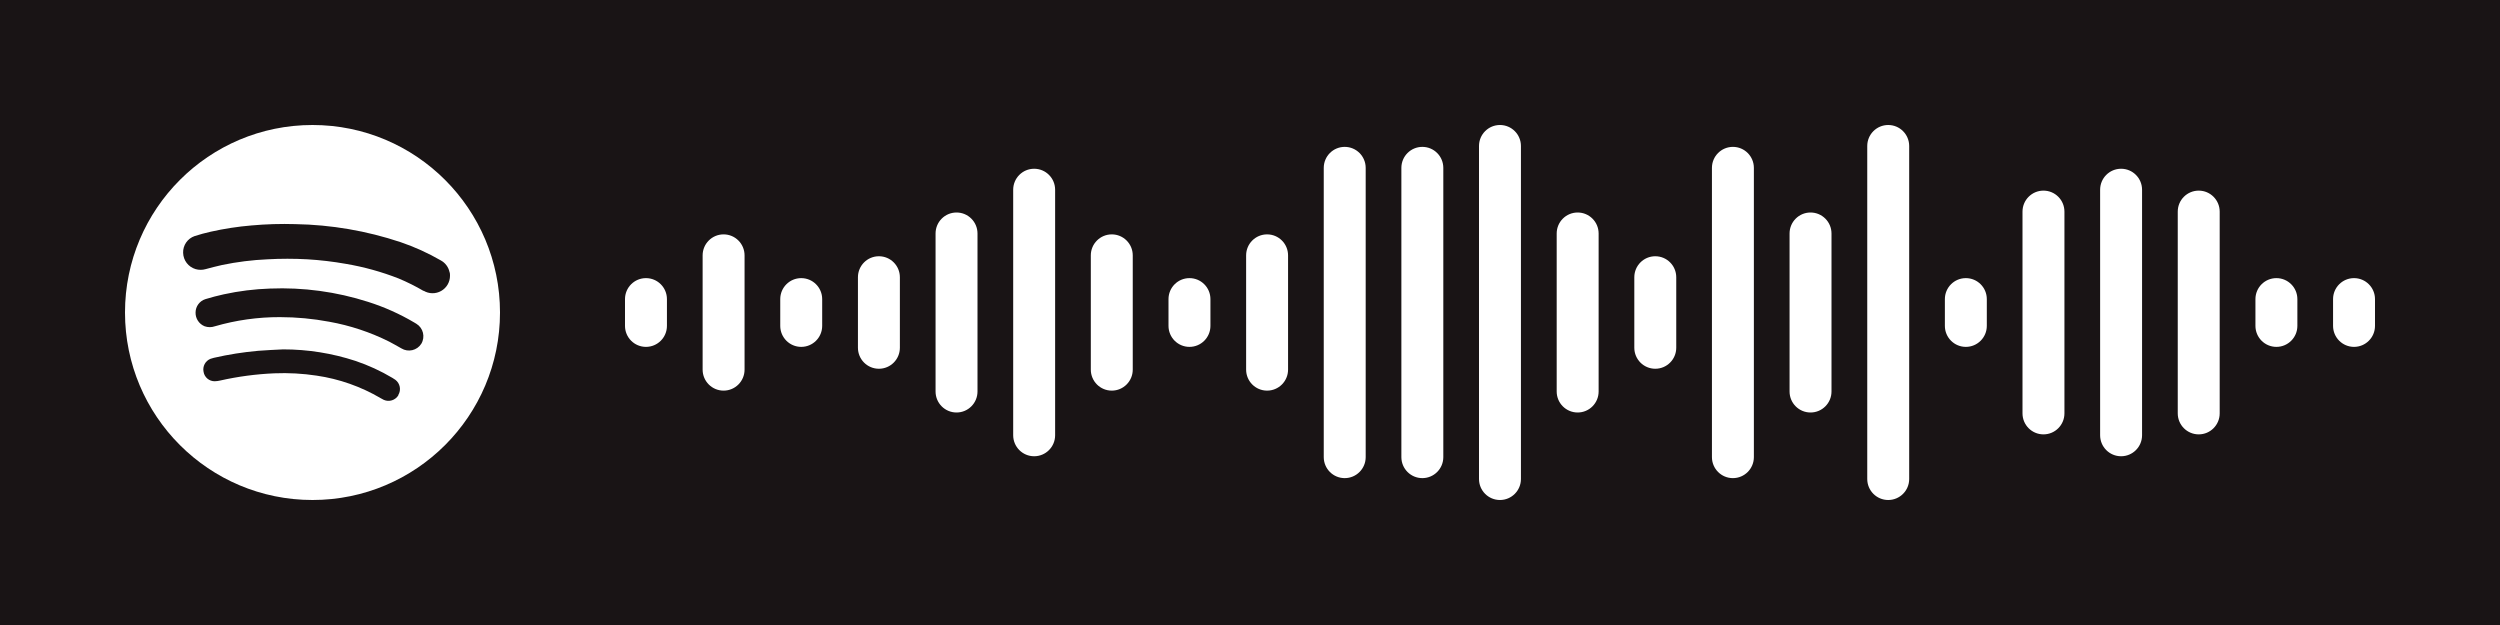
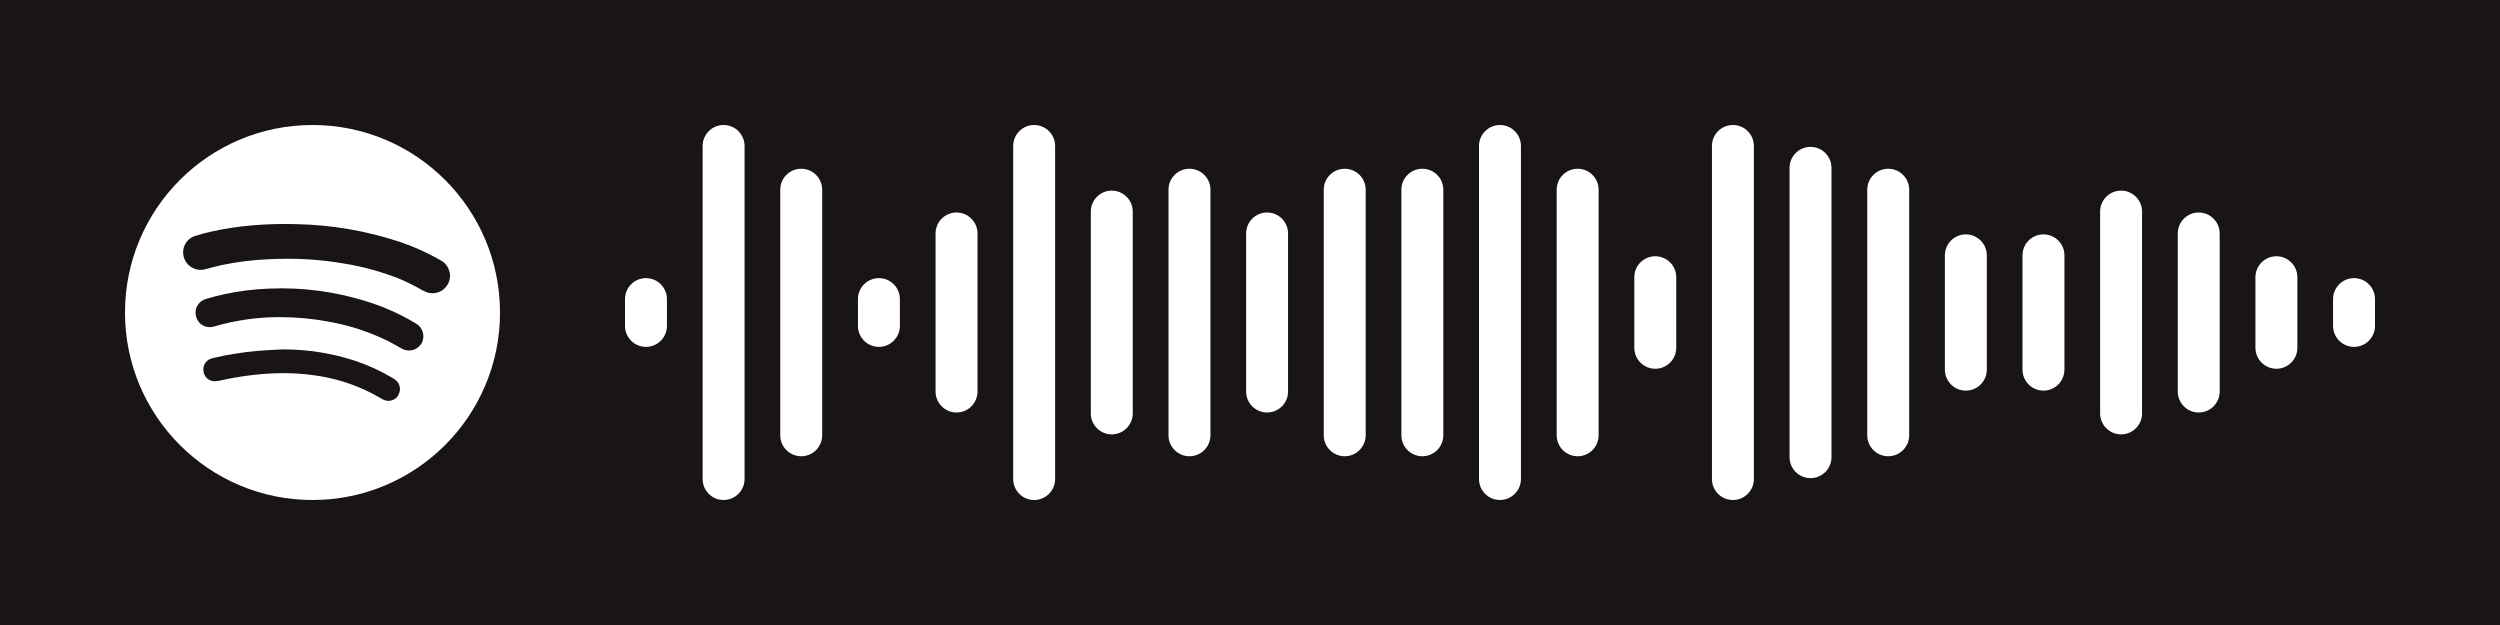
<svg xmlns="http://www.w3.org/2000/svg" width="640" height="160" viewBox="0 0 400 100">
  <rect x="0" y="0" width="400" height="100" fill="#191415" />
  <rect x="100.00" y="44.50" width="6.71" height="11.00" rx="3.36" ry="3.36" fill="#ffffff" />
-   <rect x="112.42" y="37.50" width="6.71" height="25.00" rx="3.36" ry="3.36" fill="#ffffff" />
-   <rect x="124.84" y="44.50" width="6.71" height="11.00" rx="3.36" ry="3.36" fill="#ffffff" />
-   <rect x="137.27" y="41.00" width="6.71" height="18.00" rx="3.36" ry="3.36" fill="#ffffff" />
+   <rect x="112.42" y="20.00" width="6.71" height="60.00" rx="3.36" ry="3.36" fill="#ffffff" />
+   <rect x="124.84" y="27.00" width="6.71" height="46.00" rx="3.36" ry="3.36" fill="#ffffff" />
+   <rect x="137.27" y="44.50" width="6.71" height="11.00" rx="3.36" ry="3.36" fill="#ffffff" />
  <rect x="149.69" y="34.00" width="6.71" height="32.00" rx="3.36" ry="3.36" fill="#ffffff" />
-   <rect x="162.11" y="27.00" width="6.71" height="46.00" rx="3.36" ry="3.36" fill="#ffffff" />
-   <rect x="174.53" y="37.50" width="6.71" height="25.00" rx="3.36" ry="3.36" fill="#ffffff" />
-   <rect x="186.96" y="44.50" width="6.71" height="11.00" rx="3.36" ry="3.36" fill="#ffffff" />
-   <rect x="199.38" y="37.50" width="6.71" height="25.00" rx="3.36" ry="3.36" fill="#ffffff" />
-   <rect x="211.80" y="23.50" width="6.71" height="53.00" rx="3.36" ry="3.36" fill="#ffffff" />
-   <rect x="224.22" y="23.50" width="6.71" height="53.00" rx="3.36" ry="3.36" fill="#ffffff" />
+   <rect x="162.11" y="20.00" width="6.71" height="60.00" rx="3.36" ry="3.36" fill="#ffffff" />
+   <rect x="174.53" y="30.50" width="6.71" height="39.00" rx="3.36" ry="3.36" fill="#ffffff" />
+   <rect x="186.96" y="27.00" width="6.71" height="46.00" rx="3.36" ry="3.36" fill="#ffffff" />
+   <rect x="199.38" y="34.00" width="6.71" height="32.00" rx="3.36" ry="3.36" fill="#ffffff" />
+   <rect x="211.80" y="27.00" width="6.71" height="46.00" rx="3.36" ry="3.36" fill="#ffffff" />
+   <rect x="224.22" y="27.00" width="6.71" height="46.00" rx="3.36" ry="3.36" fill="#ffffff" />
  <rect x="236.64" y="20.00" width="6.71" height="60.00" rx="3.36" ry="3.36" fill="#ffffff" />
-   <rect x="249.07" y="34.00" width="6.71" height="32.00" rx="3.36" ry="3.36" fill="#ffffff" />
+   <rect x="249.07" y="27.00" width="6.71" height="46.00" rx="3.36" ry="3.36" fill="#ffffff" />
  <rect x="261.49" y="41.00" width="6.71" height="18.00" rx="3.36" ry="3.36" fill="#ffffff" />
-   <rect x="273.91" y="23.50" width="6.71" height="53.00" rx="3.36" ry="3.36" fill="#ffffff" />
-   <rect x="286.33" y="34.00" width="6.71" height="32.00" rx="3.36" ry="3.36" fill="#ffffff" />
-   <rect x="298.76" y="20.00" width="6.71" height="60.00" rx="3.36" ry="3.36" fill="#ffffff" />
-   <rect x="311.18" y="44.50" width="6.71" height="11.00" rx="3.36" ry="3.36" fill="#ffffff" />
-   <rect x="323.60" y="30.50" width="6.71" height="39.00" rx="3.36" ry="3.36" fill="#ffffff" />
-   <rect x="336.02" y="27.00" width="6.71" height="46.00" rx="3.36" ry="3.36" fill="#ffffff" />
-   <rect x="348.44" y="30.50" width="6.71" height="39.00" rx="3.36" ry="3.36" fill="#ffffff" />
-   <rect x="360.87" y="44.50" width="6.71" height="11.00" rx="3.36" ry="3.36" fill="#ffffff" />
+   <rect x="273.91" y="20.00" width="6.71" height="60.00" rx="3.36" ry="3.36" fill="#ffffff" />
+   <rect x="286.33" y="23.50" width="6.71" height="53.00" rx="3.36" ry="3.36" fill="#ffffff" />
+   <rect x="298.76" y="27.00" width="6.71" height="46.00" rx="3.36" ry="3.36" fill="#ffffff" />
+   <rect x="311.18" y="37.50" width="6.71" height="25.00" rx="3.36" ry="3.36" fill="#ffffff" />
+   <rect x="323.60" y="37.50" width="6.71" height="25.00" rx="3.36" ry="3.36" fill="#ffffff" />
+   <rect x="336.02" y="30.50" width="6.71" height="39.00" rx="3.36" ry="3.36" fill="#ffffff" />
+   <rect x="348.44" y="34.00" width="6.71" height="32.00" rx="3.36" ry="3.36" fill="#ffffff" />
+   <rect x="360.87" y="41.00" width="6.71" height="18.00" rx="3.36" ry="3.36" fill="#ffffff" />
  <rect x="373.29" y="44.50" width="6.71" height="11.00" rx="3.36" ry="3.36" fill="#ffffff" />
  <g transform="translate(20,20)">
    <path fill="#ffffff" d="M30,0A30,30,0,1,1,0,30,30,30,0,0,1,30,0M43.73,43.2a1.85,1.85,0,0,0-.47-2.43,5,5,0,0,0-.48-.31,30.64,30.64,0,0,0-5.92-2.72,37.07,37.07,0,0,0-11.56-1.84c-1.33.07-2.67.12-4,.23a52.44,52.44,0,0,0-7.08,1.12,3.45,3.45,0,0,0-.54.16,1.83,1.83,0,0,0-1.11,2.08A1.79,1.79,0,0,0,14.37,41a4.29,4.29,0,0,0,.88-.12,48.93,48.93,0,0,1,8.66-1.15,35.33,35.33,0,0,1,6.75.37,28.29,28.29,0,0,1,10.25,3.61,4.77,4.77,0,0,0,.5.27,1.85,1.85,0,0,0,2.33-.74M47.41,35a2.34,2.34,0,0,0-.78-3.19l-.35-.21a35.72,35.72,0,0,0-7.38-3.3,45.39,45.39,0,0,0-15.7-2.13,41.19,41.19,0,0,0-7.39.92c-1,.22-2,.48-2.94.77A2.26,2.26,0,0,0,11.29,30a2.32,2.32,0,0,0,1.44,2.2,2.47,2.47,0,0,0,1.67,0,37,37,0,0,1,10.38-1.46,43,43,0,0,1,7.91.74,35.46,35.46,0,0,1,9.58,3.18c.66.34,1.3.72,1.95,1.08A2.33,2.33,0,0,0,47.41,35m.35-8.49A2.79,2.79,0,0,0,52,24.11c0-.2,0-.4-.08-.6a2.78,2.78,0,0,0-1.4-1.85,35.91,35.91,0,0,0-6.41-2.91,56.19,56.19,0,0,0-16.86-2.89,58.46,58.46,0,0,0-7,.21,48.31,48.31,0,0,0-6.52,1c-.87.2-1.73.42-2.58.7a2.73,2.73,0,0,0-1.85,2.68,2.79,2.79,0,0,0,2,2.61,2.9,2.9,0,0,0,1.6,0c.87-.23,1.75-.47,2.63-.66a45.52,45.52,0,0,1,7.26-.91,57.42,57.42,0,0,1,6.4,0,53.7,53.7,0,0,1,6.11.72,42.63,42.63,0,0,1,8.49,2.35,33.25,33.25,0,0,1,4,2" />
  </g>
</svg>
